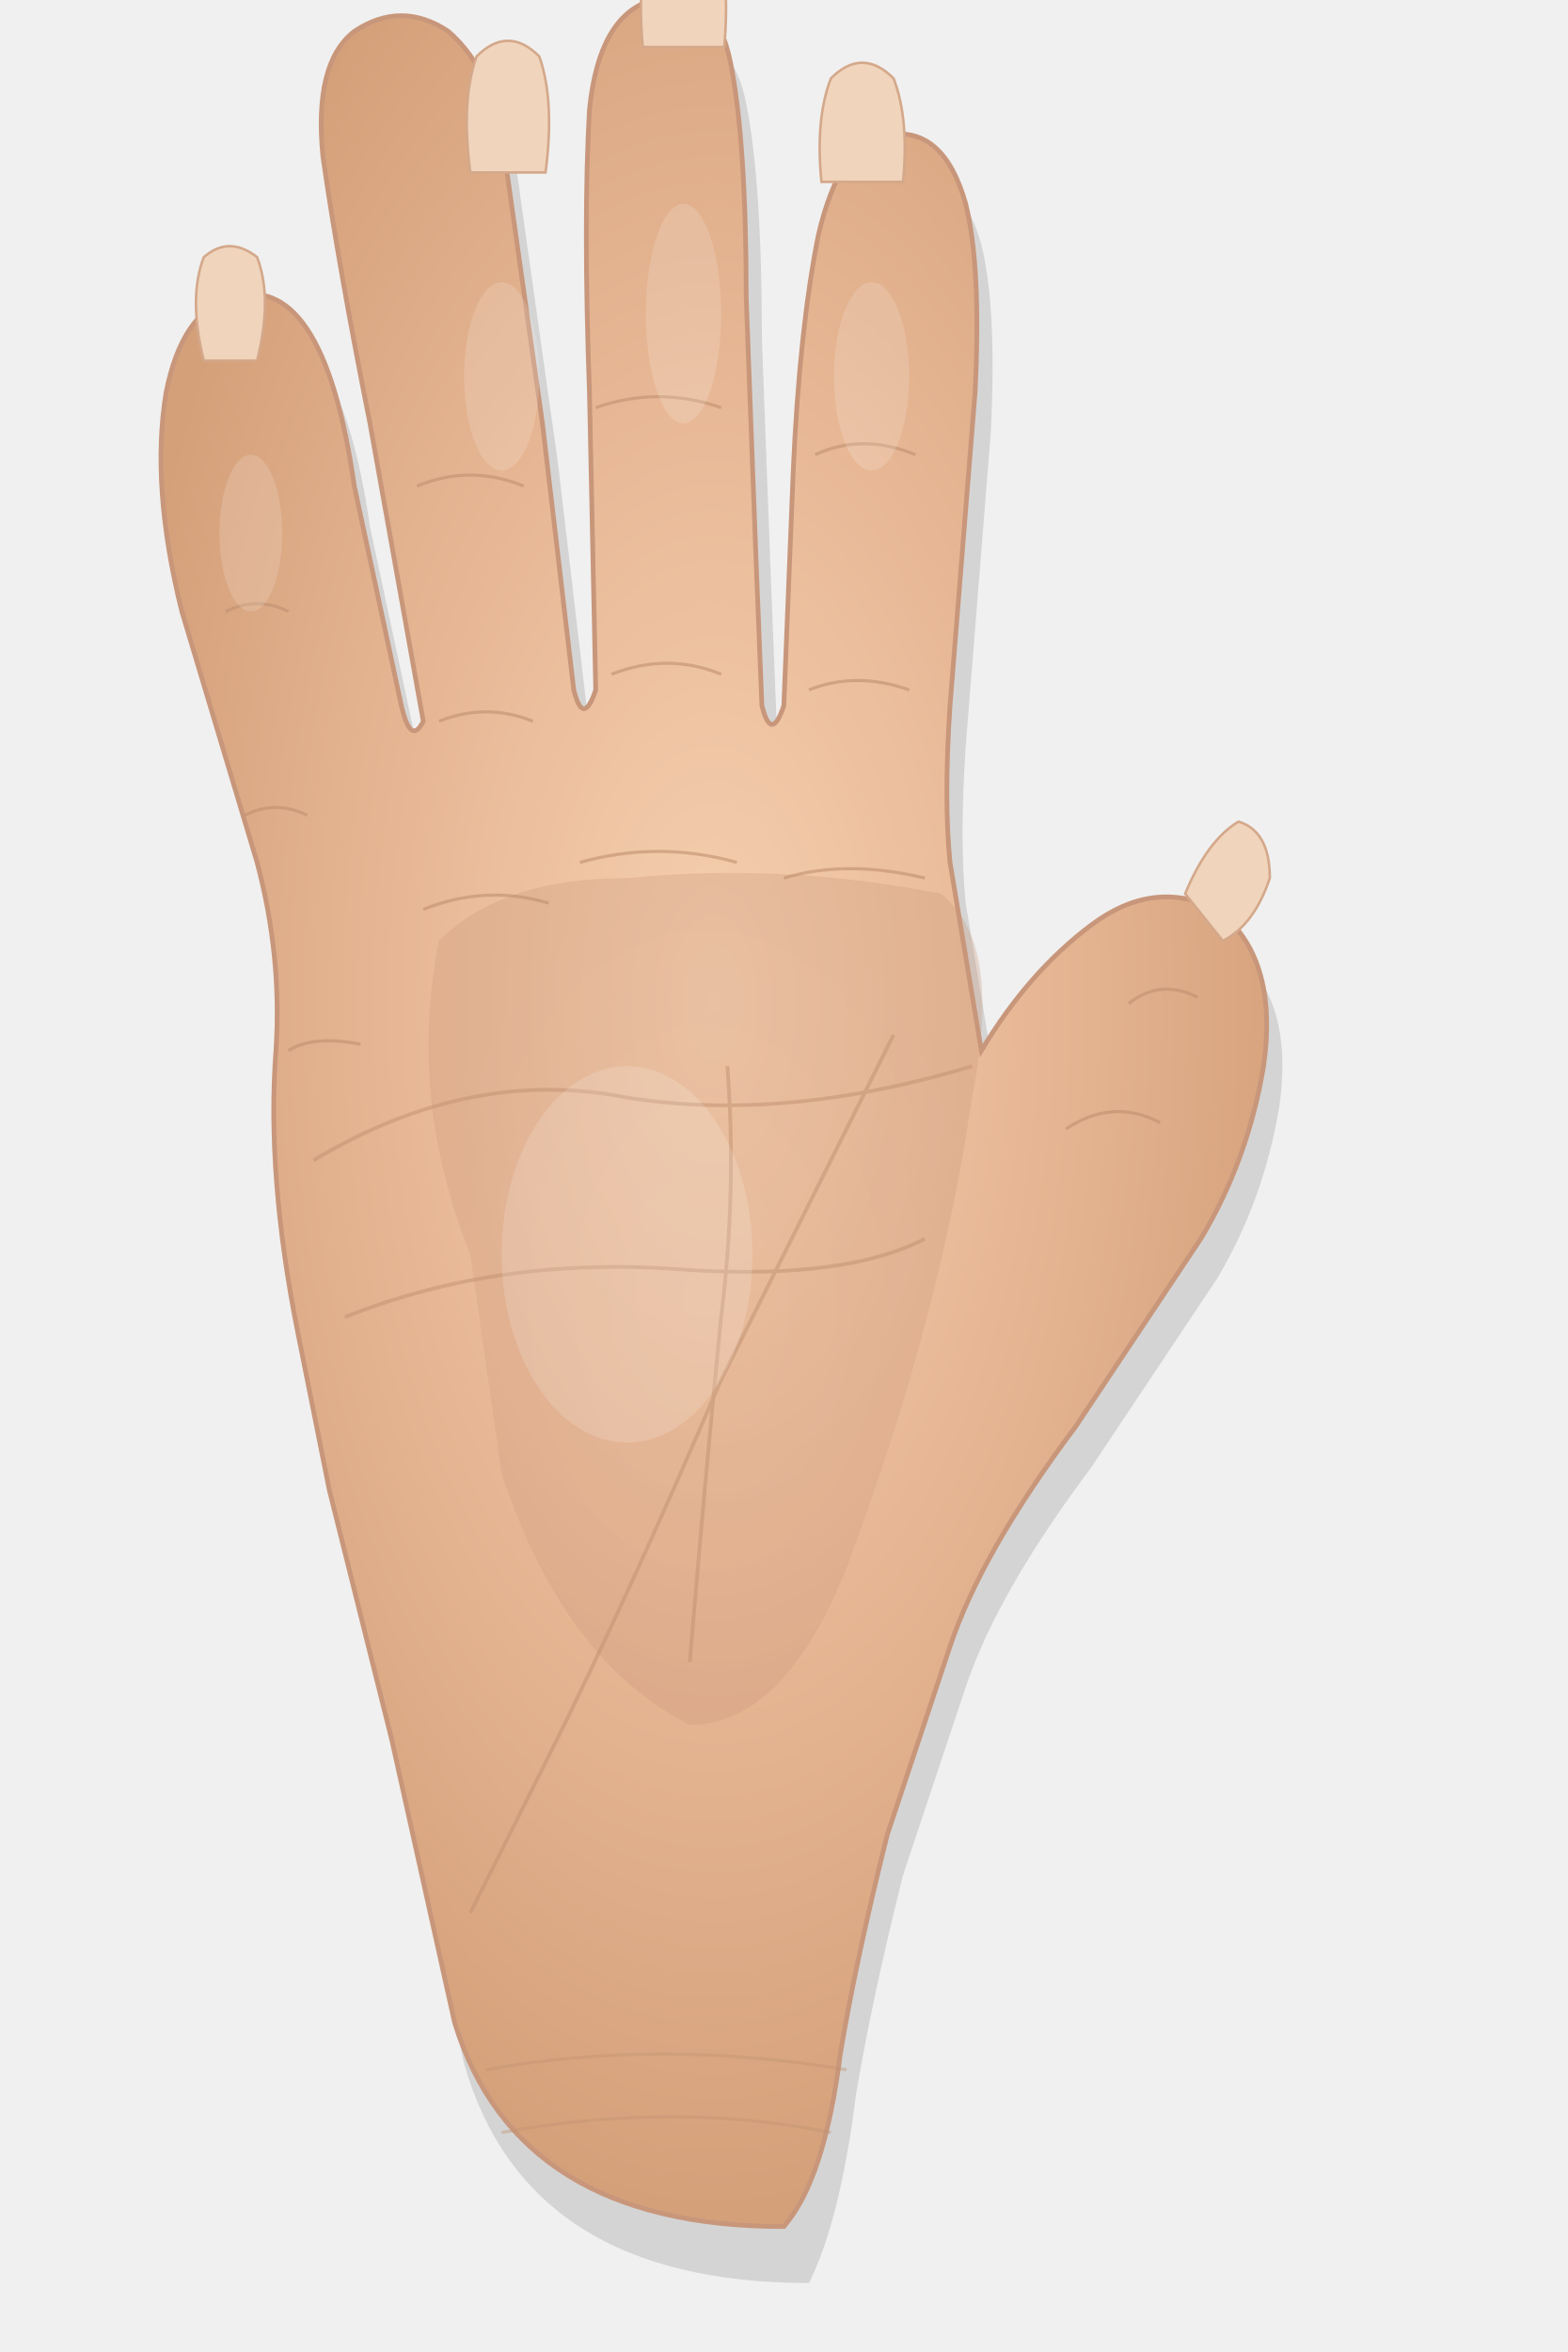
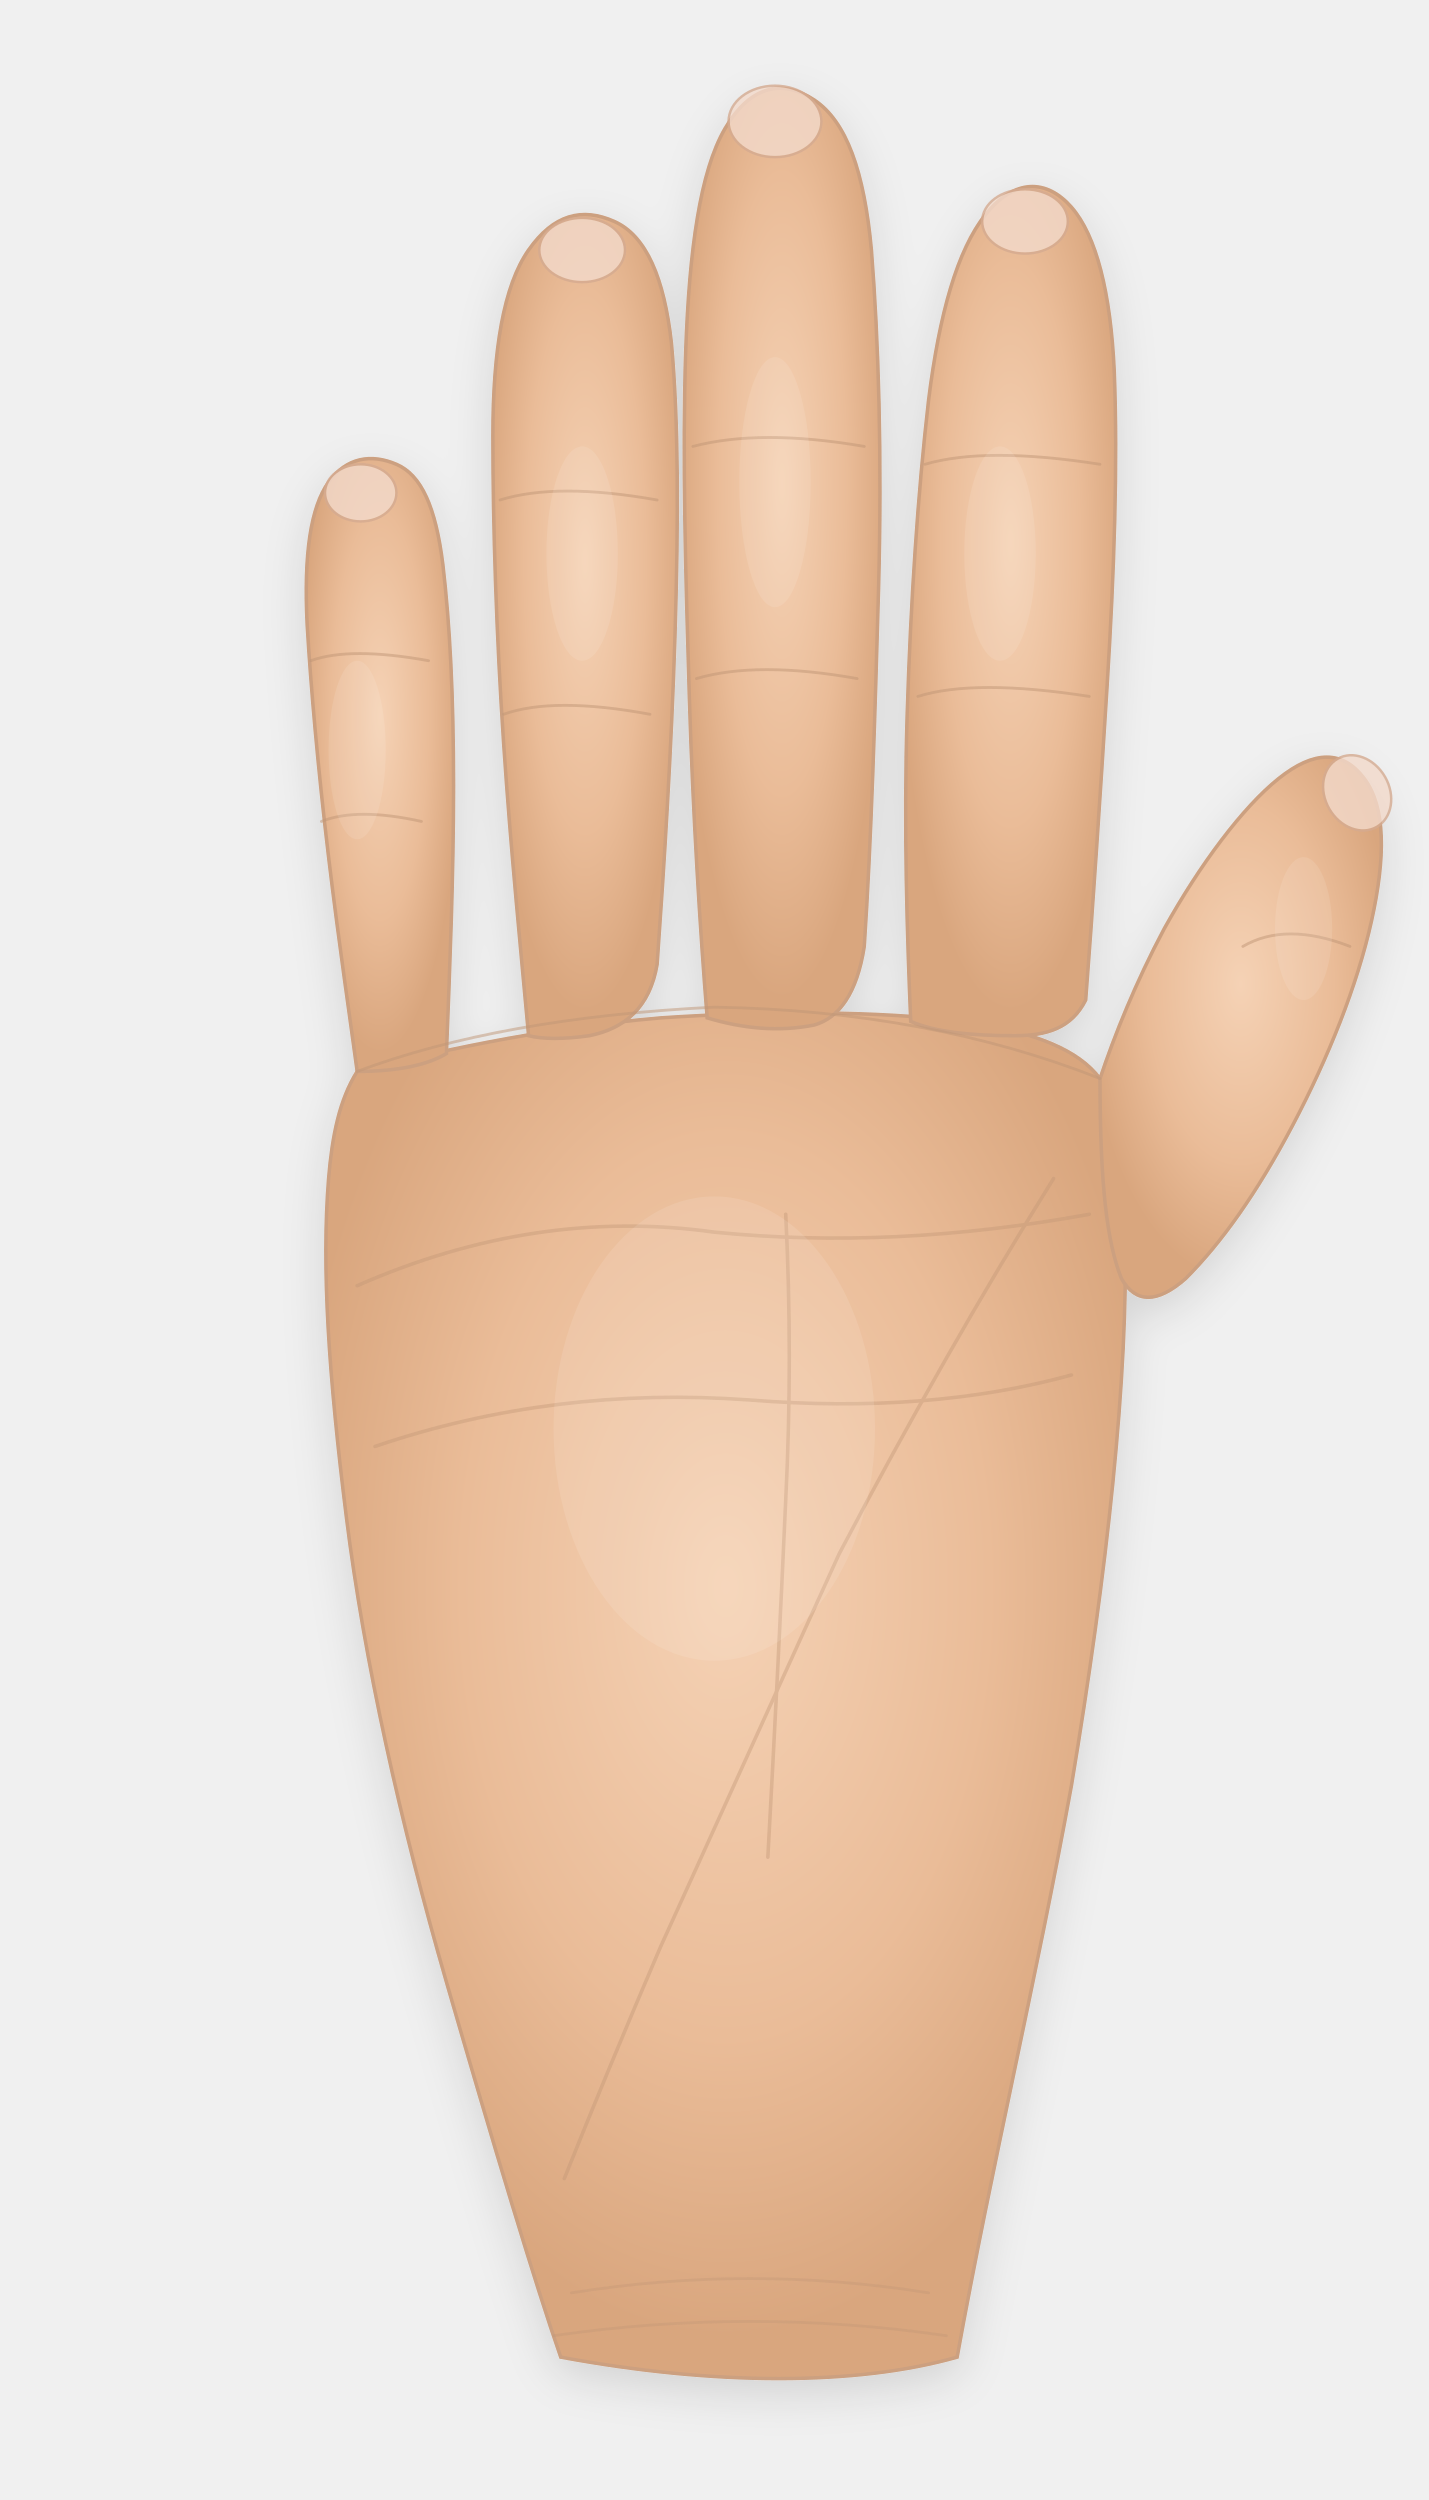
- <svg xmlns="http://www.w3.org/2000/svg" viewBox="0 0 500 750" fill="none">
+ <svg xmlns="http://www.w3.org/2000/svg" viewBox="0 0 400 700" fill="none">
  <defs>
-     <radialGradient id="skin" cx="50%" cy="45%" r="55%">
-       <stop offset="0%" stop-color="#f5d0b0" />
-       <stop offset="50%" stop-color="#e8b896" />
+     <radialGradient id="skin" cx="50%" cy="42%" r="55%">
+       <stop offset="0%" stop-color="#f5d2b5" />
+       <stop offset="60%" stop-color="#eabc98" />
+       <stop offset="100%" stop-color="#d9a67e" />
+     </radialGradient>
+     <radialGradient id="skin-shadow" cx="50%" cy="30%" r="60%">
+       <stop offset="0%" stop-color="#e8bc9a" />
      <stop offset="100%" stop-color="#d4a07a" />
    </radialGradient>
-     <radialGradient id="palm-shadow" cx="50%" cy="50%" r="50%">
-       <stop offset="0%" stop-color="#daa88a" />
-       <stop offset="100%" stop-color="#c8967a" />
-     </radialGradient>
-     <filter id="inner-shadow">
-       <feGaussianBlur in="SourceAlpha" stdDeviation="3" result="blur" />
-       <feOffset dx="0" dy="2" result="offsetBlur" />
-       <feComposite in="SourceGraphic" in2="offsetBlur" operator="over" />
+     <filter id="soft-shadow" x="-5%" y="-5%" width="110%" height="110%">
+       <feGaussianBlur in="SourceAlpha" stdDeviation="6" result="blur" />
+       <feOffset dx="0" dy="4" result="offset" />
+       <feFlood flood-color="#000" flood-opacity="0.12" result="color" />
+       <feComposite in="color" in2="offset" operator="in" result="shadow" />
+       <feMerge>
+         <feMergeNode in="shadow" />
+         <feMergeNode in="SourceGraphic" />
+       </feMerge>
    </filter>
  </defs>
-   <g opacity="0.15" transform="translate(8,8)">
-     <path d="M250 720       Q160 720 140 650       L120 560       Q110 520 100 480       L90 430       Q80 380 85 340       Q88 310 80 280       L55 200       Q45 160 50 130       Q55 105 70 100       Q85 95 95 110       Q105 125 110 160       L125 230       Q128 240 130 235       L115 140       Q105 90 100 55       Q97 25 110 15       Q125 5 140 15       Q155 28 158 55       L170 140       L180 225       Q183 235 186 225       L185 130       Q183 75 185 40       Q188 10 205 5       Q225 0 230 25       Q235 50 235 100       L238 180       L240 230       Q243 240 246 230       L250 155       Q252 110 258 80       Q265 50 280 48       Q298 45 305 70       Q310 90 308 130       L300 230       Q298 260 300 280       L310 340       Q325 315 345 300       Q365 285 385 295       Q405 310 400 345       Q395 375 380 400       L340 460       Q310 500 300 530       L280 590       Q270 630 265 660       Q260 700 250 720Z" fill="#333" />
+   <g filter="url(#soft-shadow)">
+     <path d="       M 157,660       C 150,640 138,600 125,555       C 112,510 102,465 97,425       C 92,385 90,355 92,330       C 93,318 95,308 100,300       L 100,300       C 120,295 150,288 185,285       C 215,283 245,283 270,286       C 290,289 302,294 308,302       C 313,310 315,325 315,345       C 316,385 310,440 300,500       C 290,555 278,605 268,660       C 240,668 200,668 157,660       Z     " fill="url(#skin)" stroke="#cca080" stroke-width="1" />
+     <path d="       M 100,300       C 98,285 95,265 92,240       C 89,215 87,192 86,175       C 85,155 87,142 92,135       C 97,128 104,127 111,130       C 118,133 122,142 124,158       C 126,175 127,195 127,220       C 127,245 126,270 125,295       C 120,298 112,300 100,300       Z     " fill="url(#skin)" stroke="#cca080" stroke-width="1" />
+     <path d="       M 148,290       C 146,268 143,238 141,208       C 139,178 138,148 138,122       C 138,98 141,80 148,70       C 155,60 163,58 172,62       C 181,66 186,78 188,96       C 190,118 190,145 189,178       C 188,210 186,242 184,270       C 182,282 175,288 165,290       C 158,291 152,291 148,290       Z     " fill="url(#skin)" stroke="#cca080" stroke-width="1" />
+     <path d="       M 198,285       C 196,260 194,228 193,195       C 192,162 191,128 192,98       C 193,70 196,48 203,36       C 210,24 219,22 228,28       C 237,34 242,48 244,70       C 246,95 247,128 246,165       C 245,200 244,235 242,265       C 240,278 235,285 228,287       C 218,289 208,288 198,285       Z     " fill="url(#skin)" stroke="#cca080" stroke-width="1" />
+     <path d="       M 255,286       C 254,262 253,232 254,200       C 255,168 257,138 260,112       C 263,88 268,70 276,60       C 284,50 293,50 300,58       C 307,66 311,82 312,104       C 313,130 312,160 310,192       C 308,224 306,254 304,280       C 300,288 293,290 284,290       C 272,290 262,289 255,286       Z     " fill="url(#skin)" stroke="#cca080" stroke-width="1" />
+     <path d="       M 308,302       C 312,290 318,275 326,260       C 336,242 348,226 358,218       C 368,210 376,210 382,218       C 388,226 388,240 384,258       C 380,276 372,296 362,315       C 352,334 342,348 332,358       C 324,365 318,365 314,358       C 310,348 308,332 308,302       Z     " fill="url(#skin)" stroke="#cca080" stroke-width="1" />
  </g>
-   <path d="M250 710     Q165 710 145 645     L125 555     Q115 515 105 475     L95 425     Q85 375 88 335     Q90 305 82 275     L58 195     Q48 155 53 125     Q58 100 73 95     Q88 90 98 105     Q108 120 113 155     L128 225     Q131 238 135 230     L118 135     Q108 85 103 50     Q100 20 113 10     Q128 0 143 10     Q158 23 161 50     L173 135     L183 220     Q186 232 190 220     L188 125     Q186 70 188 35     Q191 5 208 0     Q228 -5 233 20     Q238 45 238 95     L241 175     L243 225     Q246 237 250 225     L253 150     Q255 105 261 75     Q268 45 283 43     Q301 40 308 65     Q313 85 311 125     L303 225     Q301 255 303 275     L313 335     Q328 310 348 295     Q368 280 388 290     Q408 305 403 340     Q398 370 383 395     L343 455     Q313 495 303 525     L283 585     Q273 625 268 655     Q263 695 250 710Z" fill="url(#skin)" stroke="#c8967a" stroke-width="1.5" />
-   <path d="M150 400 Q130 350 140 300 Q160 280 200 280 Q250 275 300 285 Q320 300 310 350 Q300 420 270 500 Q250 550 220 550 Q180 530 160 470Z" fill="url(#palm-shadow)" opacity="0.3" />
-   <g stroke="#c09070" stroke-width="1" opacity="0.6">
-     <path d="M92 335 Q100 330 115 333" />
-     <path d="M135 290 Q155 282 175 288" />
-     <path d="M185 275 Q210 268 235 275" />
-     <path d="M250 280 Q270 274 295 280" />
-     <path d="M78 260 Q88 255 98 260" />
-     <path d="M72 195 Q82 190 92 195" />
-     <path d="M140 230 Q155 224 170 230" />
-     <path d="M133 155 Q150 148 167 155" />
-     <path d="M195 215 Q213 208 230 215" />
-     <path d="M190 130 Q210 123 230 130" />
-     <path d="M258 220 Q273 214 290 220" />
-     <path d="M260 145 Q275 138 292 145" />
-     <path d="M340 360 Q355 350 370 358" />
-     <path d="M360 320 Q370 312 382 318" />
+   <g stroke="#c09575" stroke-width="0.8" opacity="0.5" fill="none" stroke-linecap="round">
+     <path d="M 90,230 Q 100,226 118,230" />
+     <path d="M 87,185 Q 98,181 120,185" />
+     <path d="M 141,200 Q 155,195 182,200" />
+     <path d="M 140,140 Q 156,135 184,140" />
+     <path d="M 195,190 Q 212,185 240,190" />
+     <path d="M 194,125 Q 213,120 242,125" />
+     <path d="M 257,195 Q 273,190 305,195" />
+     <path d="M 259,130 Q 276,125 308,130" />
+     <path d="M 348,265 Q 360,258 378,265" />
+     <path d="M 100,300 Q 140,285 200,282 Q 260,283 308,302" />
  </g>
-   <g stroke="#c09070" stroke-width="1.2" opacity="0.5" fill="none">
-     <path d="M100 370 Q150 340 200 350 Q250 358 310 340" />
-     <path d="M110 420 Q160 400 220 405 Q270 408 295 395" />
-     <path d="M285 330 Q260 380 230 440 Q200 510 175 560 Q160 590 150 610" />
-     <path d="M220 530 Q225 470 230 420 Q235 380 232 340" />
+   <g stroke="#c09575" stroke-width="1" opacity="0.4" fill="none" stroke-linecap="round">
+     <path d="M 100,360 Q 150,338 200,345 Q 250,350 305,340" />
+     <path d="M 105,405 Q 155,388 210,392 Q 260,396 300,385" />
+     <path d="M 295,330 Q 265,378 235,435 Q 210,490 185,545 Q 170,580 158,610" />
+     <path d="M 215,520 Q 218,465 220,420 Q 222,380 220,340" />
  </g>
-   <g stroke="#c09070" stroke-width="1" opacity="0.4">
-     <path d="M155 660 Q210 650 270 660" />
-     <path d="M160 680 Q215 670 265 680" />
+   <g stroke="#c09575" stroke-width="0.8" opacity="0.35" fill="none" stroke-linecap="round">
+     <path d="M 160,642 Q 210,634 260,642" />
+     <path d="M 155,654 Q 210,646 265,654" />
  </g>
-   <g fill="#f0d4bc" stroke="#d4a88a" stroke-width="0.8">
-     <path d="M65 115 Q60 95 65 82 Q73 75 82 82 Q87 95 82 115Z" />
-     <path d="M150 55 Q147 32 152 18 Q162 8 172 18 Q177 32 174 55Z" />
-     <path d="M205 15 Q203 -8 208 -22 Q218 -32 228 -22 Q233 -8 231 15Z" />
-     <path d="M262 58 Q260 38 265 25 Q275 15 285 25 Q290 38 288 58Z" />
-     <path d="M378 285 Q385 268 395 262 Q405 265 405 280 Q400 295 390 300Z" />
+   <g fill="#f2daca" stroke="#d4aa90" stroke-width="0.7" opacity="0.8">
+     <ellipse cx="101" cy="138" rx="10" ry="8" />
+     <ellipse cx="163" cy="70" rx="12" ry="9" />
+     <ellipse cx="217" cy="34" rx="13" ry="10" />
+     <ellipse cx="287" cy="62" rx="12" ry="9" />
+     <ellipse cx="380" cy="222" rx="9" ry="11" transform="rotate(-30 380 222)" />
  </g>
-   <g opacity="0.15" fill="white">
-     <ellipse cx="200" cy="400" rx="40" ry="60" />
-     <ellipse cx="80" cy="170" rx="10" ry="25" />
-     <ellipse cx="160" cy="120" rx="12" ry="30" />
-     <ellipse cx="218" cy="100" rx="12" ry="35" />
-     <ellipse cx="278" cy="120" rx="12" ry="30" />
+   <g opacity="0.1" fill="white">
+     <ellipse cx="200" cy="400" rx="45" ry="65" />
+     <ellipse cx="100" cy="210" rx="8" ry="25" />
+     <ellipse cx="163" cy="155" rx="10" ry="30" />
+     <ellipse cx="217" cy="135" rx="10" ry="35" />
+     <ellipse cx="280" cy="155" rx="10" ry="30" />
+     <ellipse cx="365" cy="260" rx="8" ry="20" />
  </g>
</svg>
